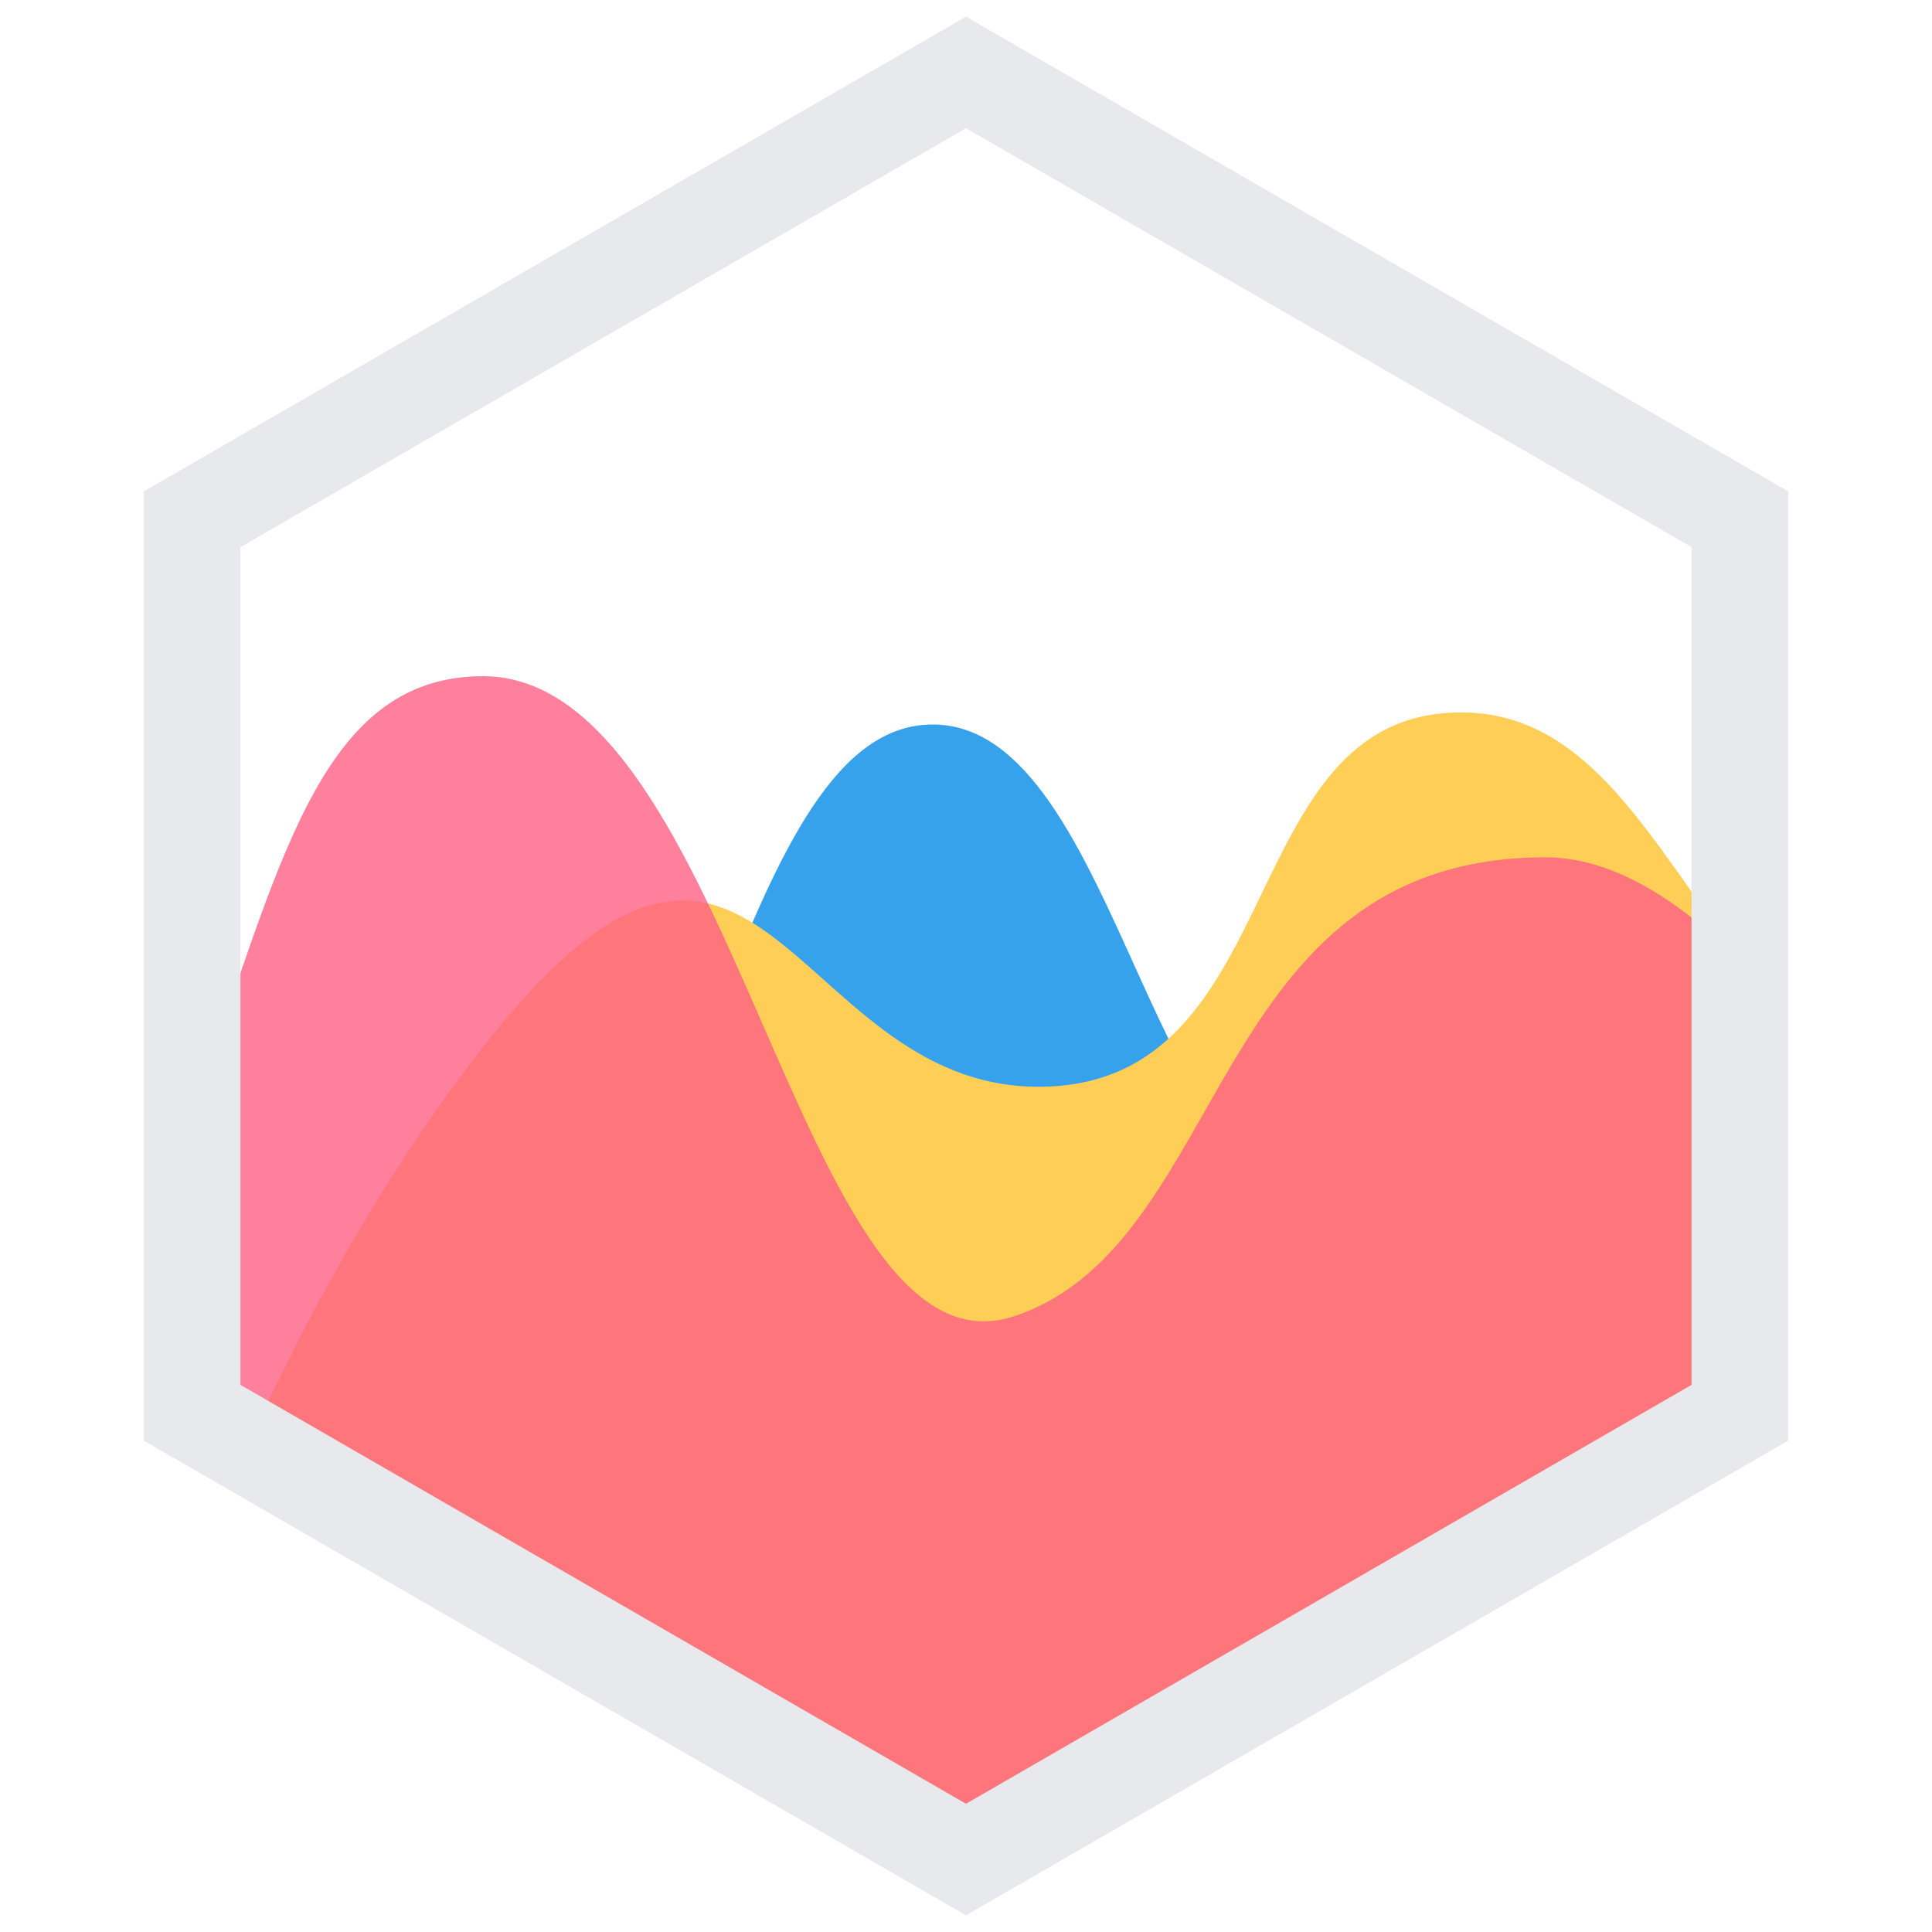
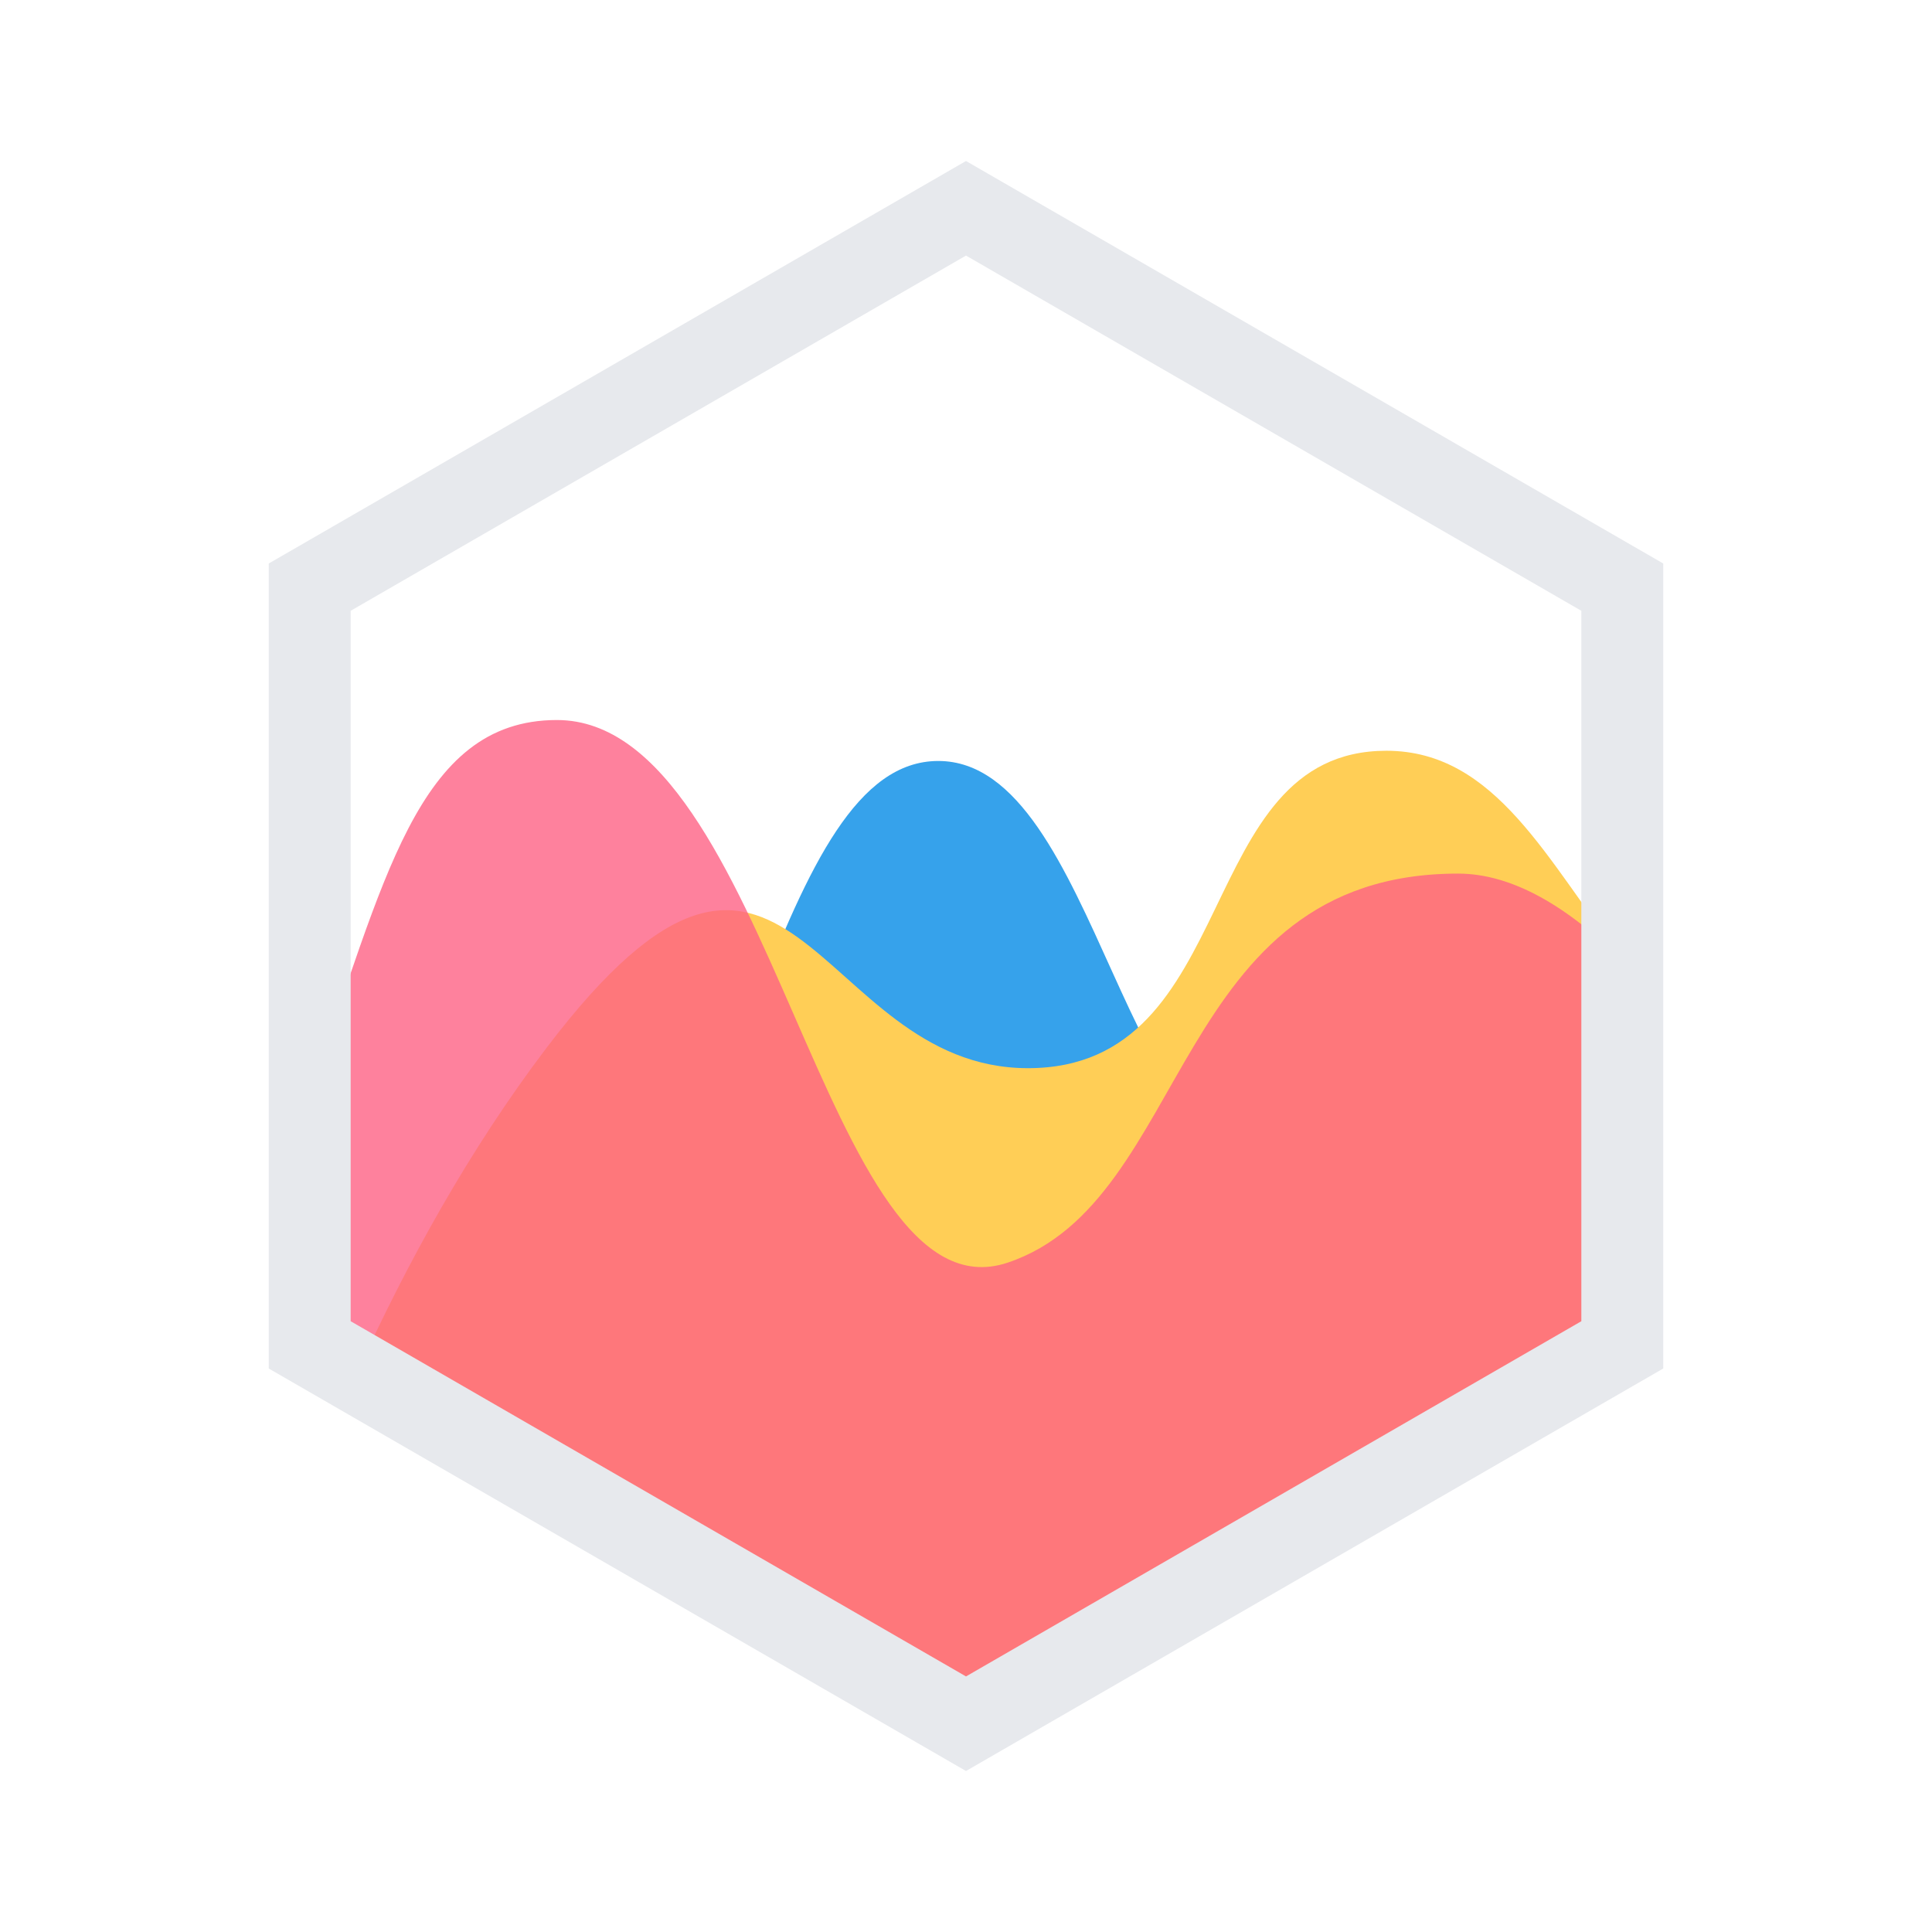
- <svg xmlns="http://www.w3.org/2000/svg" width="160" height="160" viewBox="0 0 160 160">
-   <g fill="none" fill-rule="evenodd">
-     <path d="M144.086 80.568c-21.978.43-17.402 14.346-32.89 17.866C95.46 102.01 92.975 60 77.243 60c-15.733 0-19.216 40.806-38.918 68.823l-.56.794L80 154l64.086-37V80.568z" fill="#36A2EB" />
-     <path d="M144.086 79.3C136.726 69.856 131.736 59 121 59c-19 0-14 31-35 31s-23.207-33.346-47-2c-7.58 9.988-13.682 21.124-18.475 31.662L80 154l64.086-37V79.3z" fill="#FFCE56" />
-     <path d="M15.914 92.143C23.124 72.173 26.237 56 40 56c21 0 26 59 44 53s16-38 44-38c5.33 0 10.772 3.263 16.086 8.546V117L80 154l-64.086-37V92.143z" fill-opacity=".8" fill="#FE6184" />
-     <path stroke="#E7E9ED" stroke-width="8" d="M80 6l64.086 37v74L80 154l-64.086-37V43z" />
-   </g>
+ <svg xmlns="http://www.w3.org/2000/svg" id="Layer_1" width="192" height="192" x="0" y="0" enable-background="new 0 0 192 192" version="1.1" viewBox="0 0 192 192" xml:space="preserve">
+   <path fill="#36A2EB" d="M161.271,96.556c-22.368,0.439-17.709,14.599-33.473,18.18c-16.014,3.638-18.542-39.111-34.552-39.111 c-16.012,0-19.559,41.526-39.608,70.034l-0.572,0.807l42.985,24.813l65.22-37.651V96.556z" />
+   <path fill="#FFCE56" d="M161.271,95.267c-7.488-9.61-12.567-20.658-23.494-20.658c-19.337,0-14.249,31.545-35.62,31.545 c-21.373,0-23.62-33.931-47.832-2.035c-7.715,10.163-13.925,21.495-18.803,32.218l60.529,34.943l65.22-37.651V95.267z" />
+   <path fill="#FE6184" d="M30.829,108.334c7.338-20.321,10.505-36.779,24.514-36.779 c21.371,0,26.458,60.039,44.779,53.931c18.318-6.105,16.282-38.669,44.779-38.669c5.424,0,10.962,3.323,16.371,8.698v38.113 l-65.22,37.651l-65.222-37.651V108.334z" opacity=".8" />
+   <path fill="#E7E9ED" d="M96,176l-69.292-39.999V56L96,16l69.292,40v80L96,176z M34.849,131.301L96,166.602l61.151-35.301V60.7 L96,25.399L34.849,60.7V131.301z" />
</svg>
